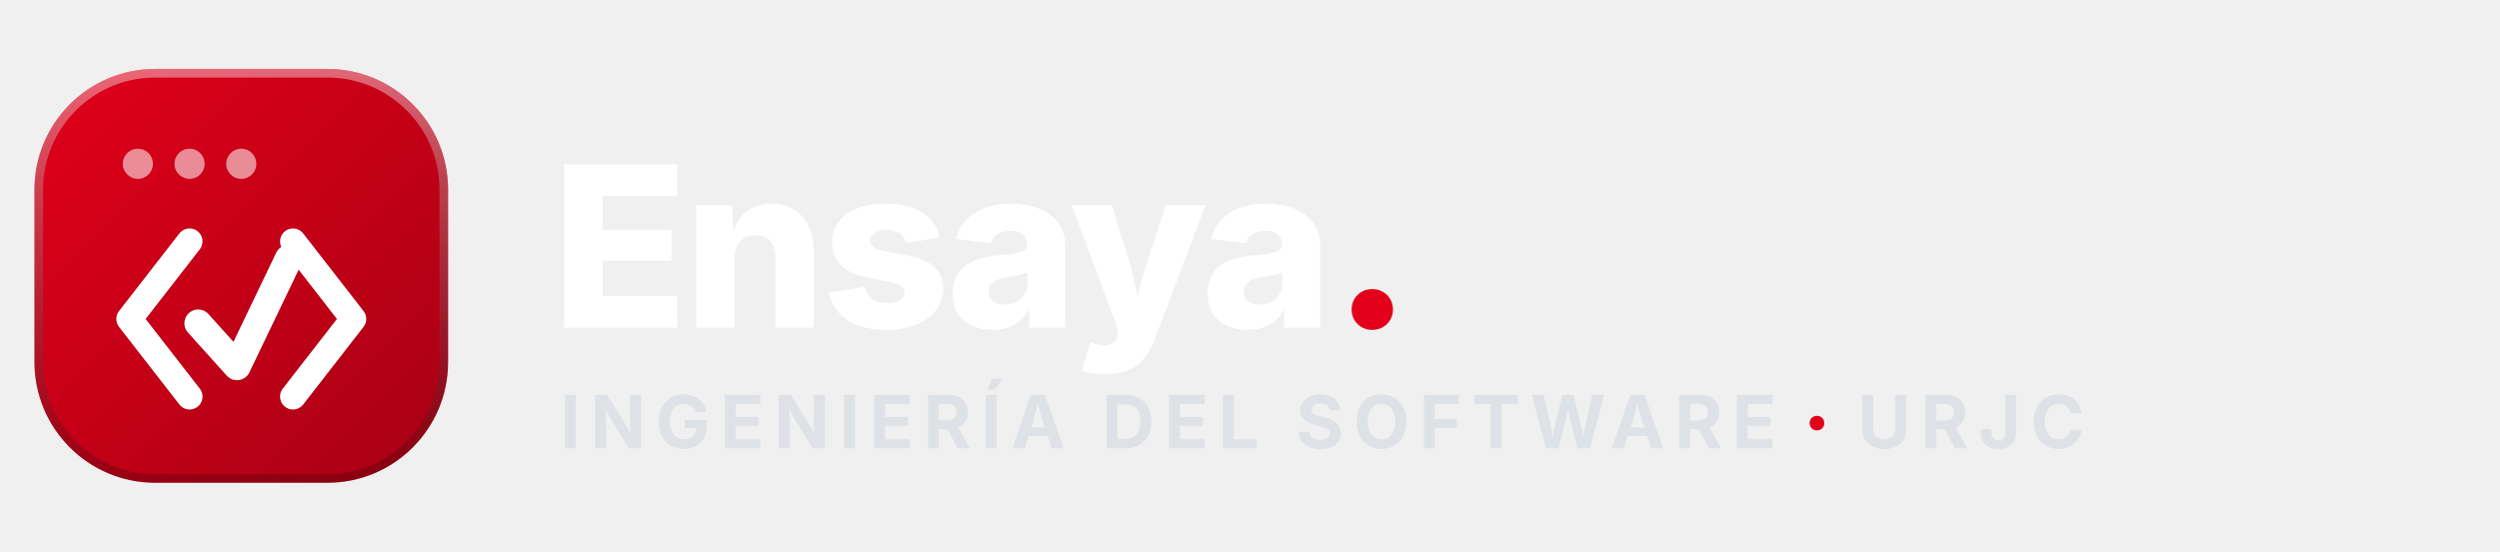
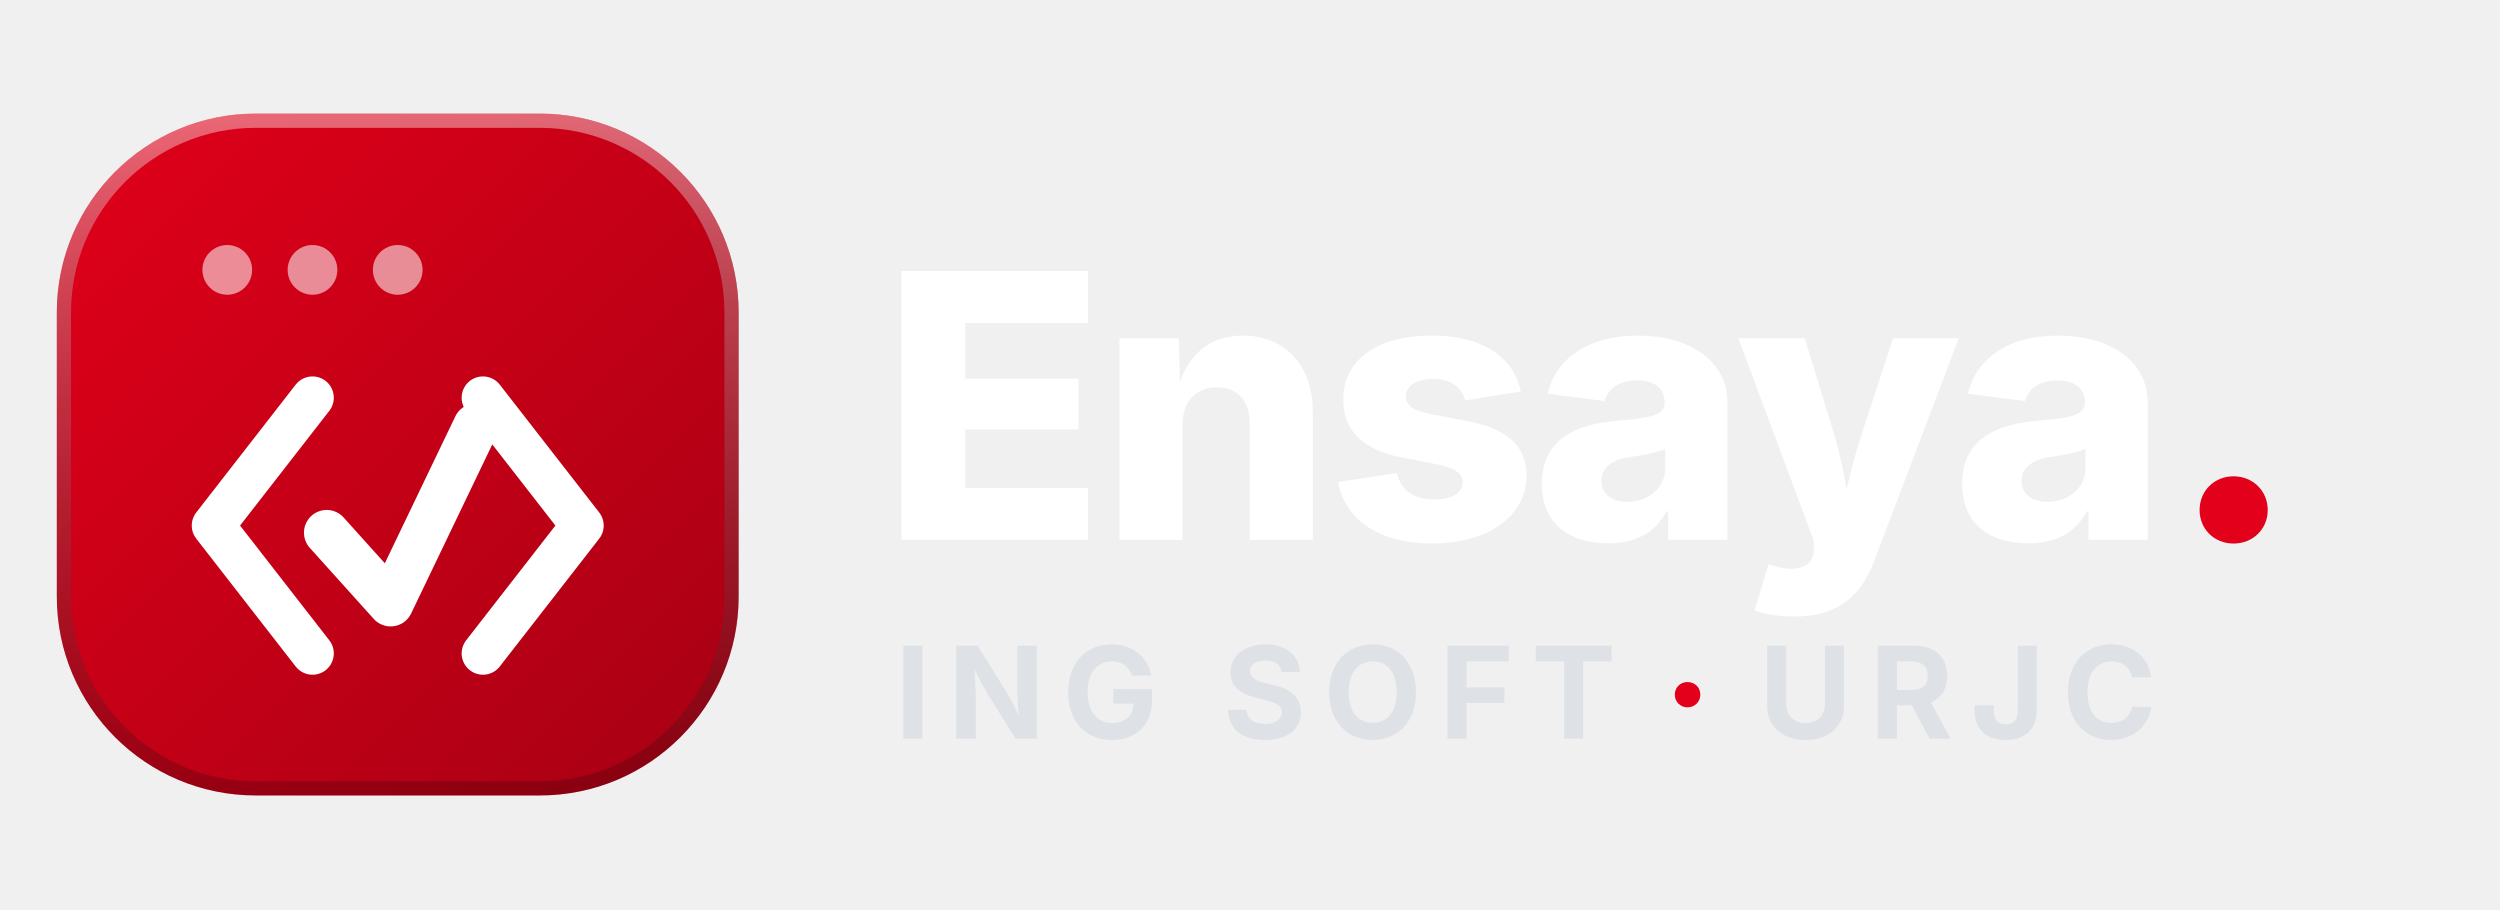
- <svg xmlns="http://www.w3.org/2000/svg" width="290" height="64" fill="none" viewBox="0 0 290 64">
+ <svg xmlns="http://www.w3.org/2000/svg" width="176" height="64" fill="none" viewBox="0 0 176 64">
  <defs>
    <linearGradient id="urjcRedGradWhite" x1="0%" x2="100%" y1="0%" y2="100%">
      <stop offset="0%" stop-color="#e2001a" />
      <stop offset="100%" stop-color="#a60013" />
    </linearGradient>
    <linearGradient id="innerStrokeWhite" x1="0%" x2="0%" y1="0%" y2="100%">
      <stop offset="0%" stop-color="#fff" stop-opacity=".4" />
      <stop offset="100%" stop-opacity=".2" />
    </linearGradient>
  </defs>
  <g transform="translate(4 8)">
    <rect width="48" height="48" fill="url(#urjcRedGradWhite)" rx="14" />
    <rect width="47" height="47" x=".5" y=".5" stroke="url(#innerStrokeWhite)" rx="13.5" />
    <circle cx="12" cy="11" r="1.75" fill="#fff" fill-opacity=".55" />
    <circle cx="18" cy="11" r="1.75" fill="#fff" fill-opacity=".55" />
    <circle cx="24" cy="11" r="1.75" fill="#fff" fill-opacity=".55" />
    <path stroke="#fff" stroke-linecap="round" stroke-linejoin="round" stroke-width="3" d="m18 20-7 9 7 9m12-18 7 9-7 9" />
    <path stroke="#fff" stroke-linecap="round" stroke-linejoin="round" stroke-width="3.2" d="m19 29.5 4.5 5 6-12.5" />
  </g>
  <g font-family="'Inter', system-ui, -apple-system, BlinkMacSystemFont, 'Segoe UI', Roboto, sans-serif">
-     <text y="25" fill="#fff" font-size="26" font-weight="800" letter-spacing="-.5" transform="translate(64 13)">
+     <text y="25" fill="#fff" font-size="26" font-weight="800" letter-spacing="-.5" transform="translate(62 13)">
      Ensaya<tspan fill="#e2001a">.</tspan>
    </text>
-     <text x="1" y="39" fill="#dee2e6" font-size="8.5" font-weight="700" letter-spacing="1.1" transform="translate(64 13)">
-       INGENIERÍA DEL SOFTWARE <tspan fill="#e2001a" font-weight="900">·</tspan> URJC
+     <text x="1" y="39" fill="#dee2e6" font-size="9" font-weight="700" letter-spacing="1.2" transform="translate(62 13)">
+       ING SOFT <tspan fill="#e2001a" font-weight="900">·</tspan> URJC
    </text>
  </g>
</svg>
